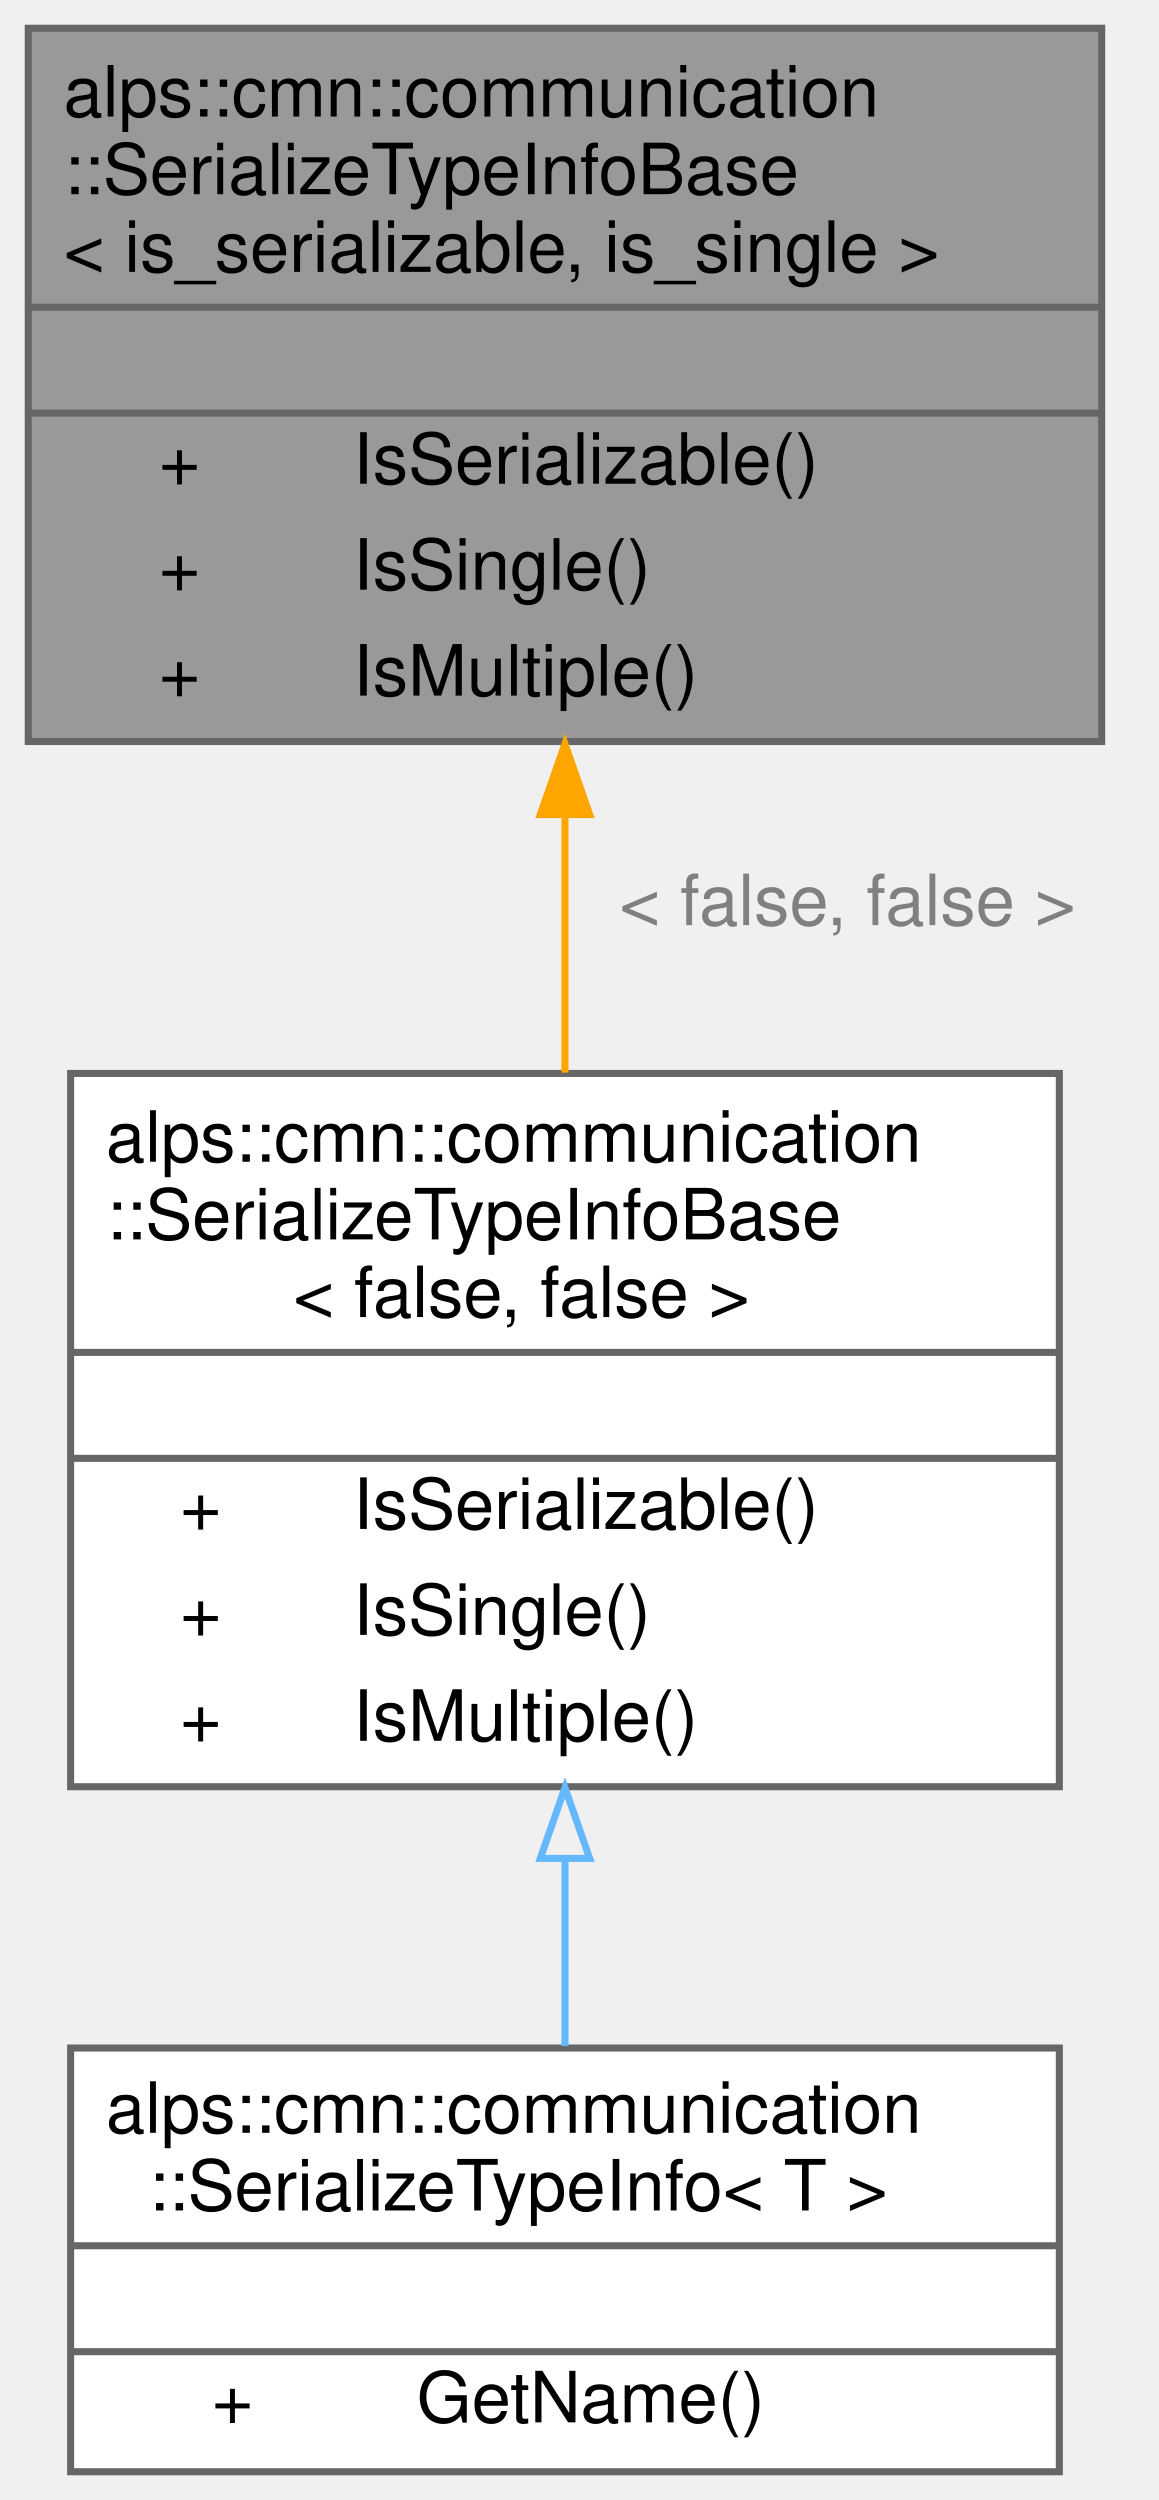
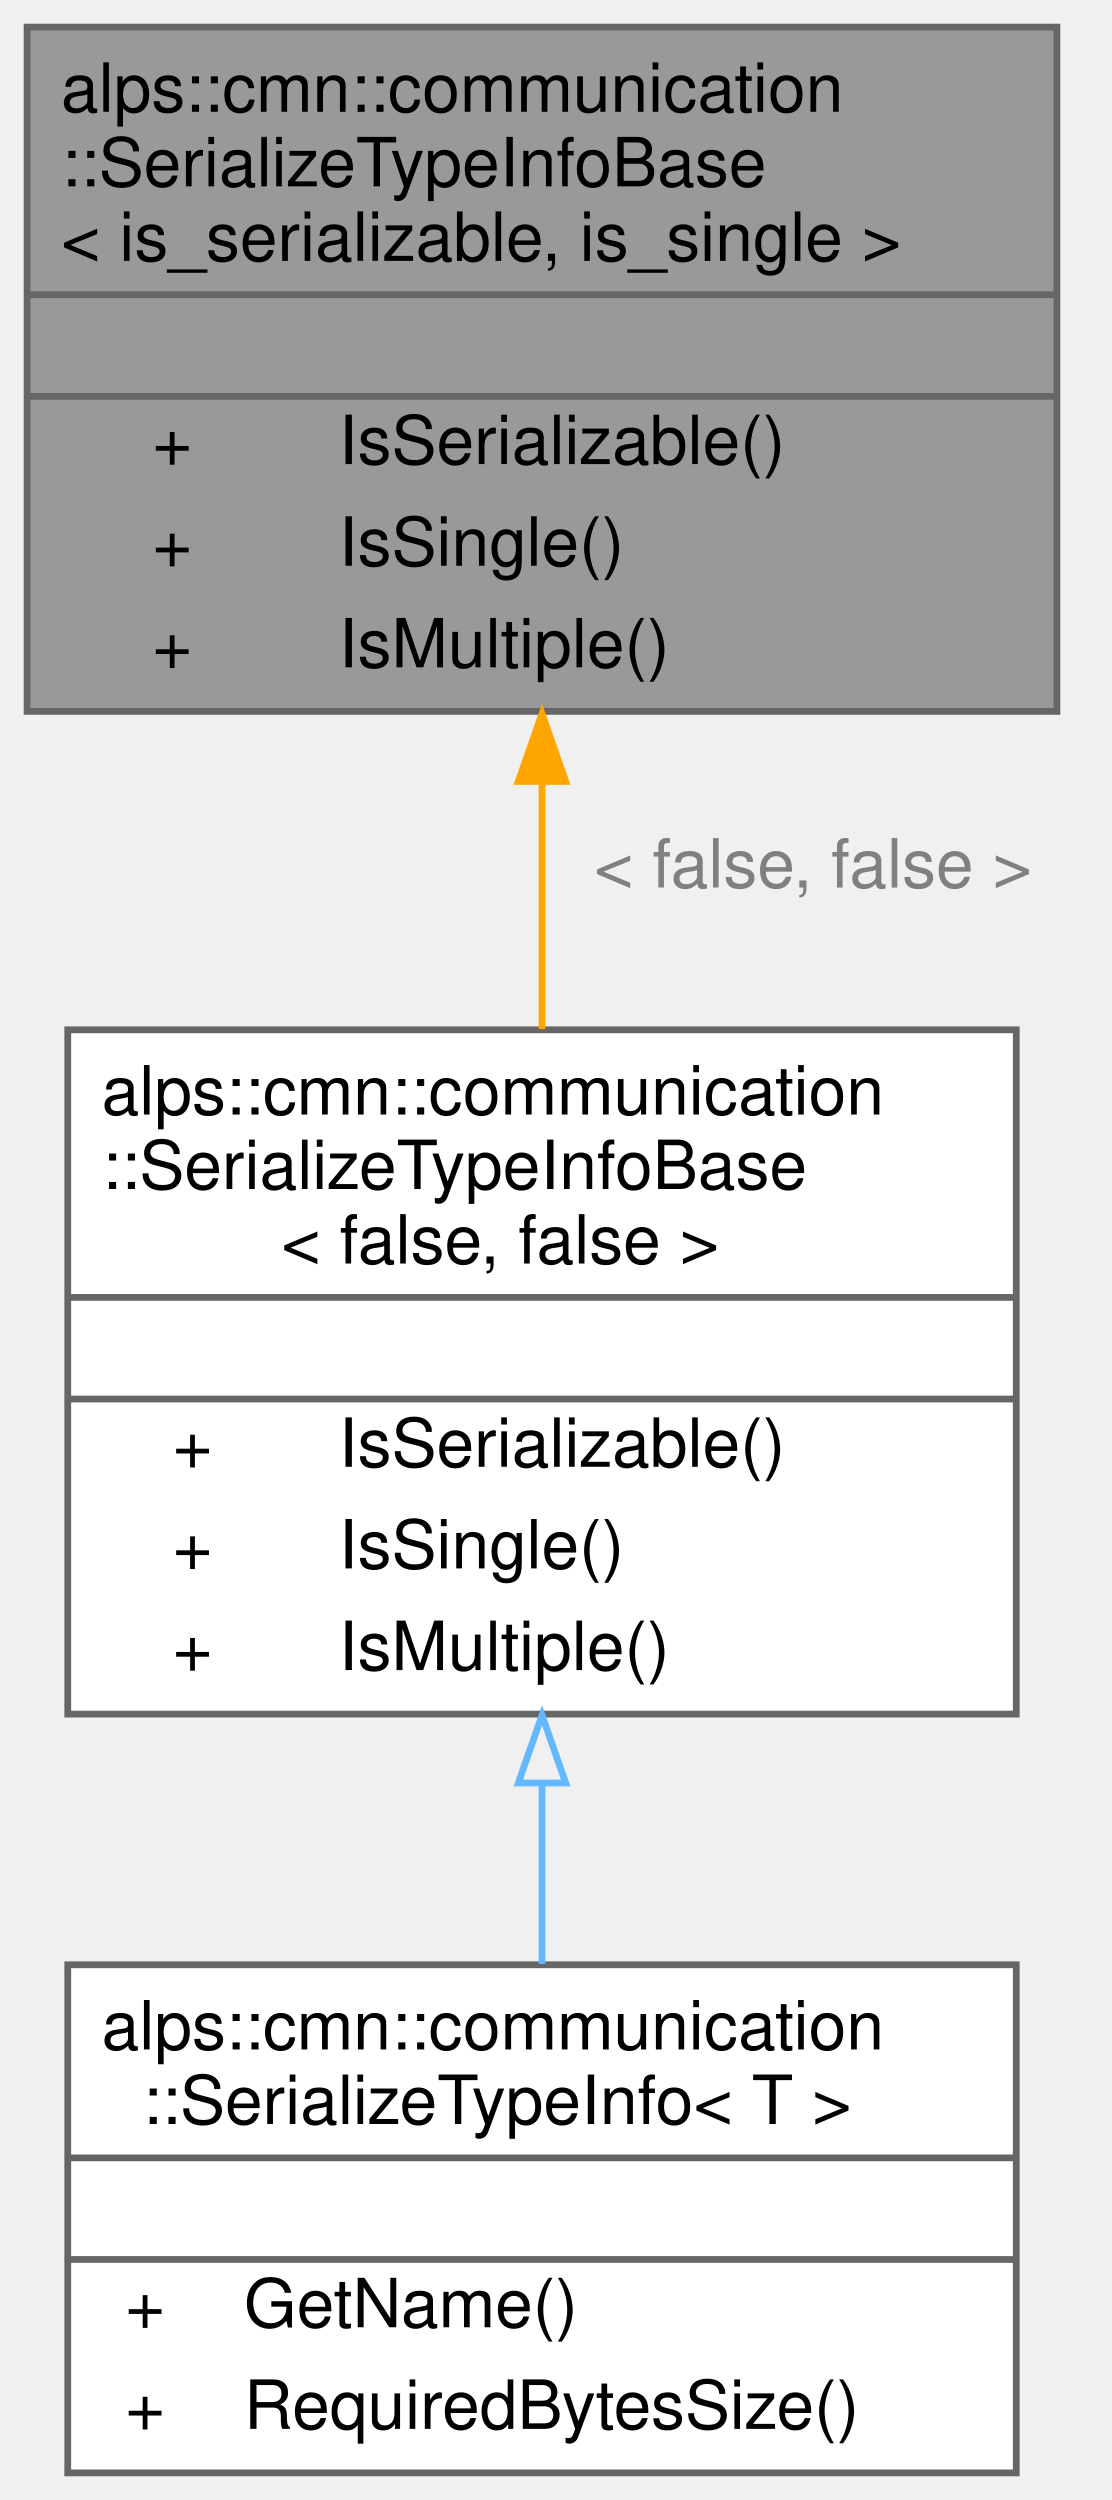
- <svg xmlns="http://www.w3.org/2000/svg" xmlns:xlink="http://www.w3.org/1999/xlink" width="164pt" height="354pt" viewBox="0.00 0.00 164.00 354.00">
-   <g id="graph0" class="graph" transform="scale(1 1) rotate(0) translate(4 350)">
+ <svg xmlns="http://www.w3.org/2000/svg" xmlns:xlink="http://www.w3.org/1999/xlink" width="164pt" height="369pt" viewBox="0.00 0.00 164.00 369.00">
+   <g id="graph0" class="graph" transform="scale(1 1) rotate(0) translate(4 365)">
    <g id="node1" class="node">
      <g id="a_node1">
        <a xlink:title="バイト列変換に関する型情報の基底">
-           <polygon fill="#999999" stroke="transparent" points="152,-346 0,-346 0,-245 152,-245 152,-346" />
-           <text text-anchor="start" x="5" y="-333.5" font-family="Helvetica,sans-Serif" font-size="10.00">alps::cmn::communication</text>
-           <text text-anchor="start" x="5" y="-322.5" font-family="Helvetica,sans-Serif" font-size="10.00">::SerializeTypeInfoBase</text>
-           <text text-anchor="start" x="5" y="-311.5" font-family="Helvetica,sans-Serif" font-size="10.00">&lt; is_serializable, is_single &gt;</text>
-           <text text-anchor="start" x="72.5" y="-296.5" font-family="Helvetica,sans-Serif" font-size="10.00"> </text>
+           <polygon fill="#999999" stroke="transparent" points="152,-361 0,-361 0,-260 152,-260 152,-361" />
+           <text text-anchor="start" x="5" y="-348.5" font-family="Helvetica,sans-Serif" font-size="10.00">alps::cmn::communication</text>
+           <text text-anchor="start" x="5" y="-337.5" font-family="Helvetica,sans-Serif" font-size="10.00">::SerializeTypeInfoBase</text>
+           <text text-anchor="start" x="5" y="-326.5" font-family="Helvetica,sans-Serif" font-size="10.00">&lt; is_serializable, is_single &gt;</text>
+           <text text-anchor="start" x="72.5" y="-311.5" font-family="Helvetica,sans-Serif" font-size="10.00"> </text>
+           <text text-anchor="start" x="18.5" y="-296.5" font-family="Helvetica,sans-Serif" font-size="10.00">+</text>
+           <text text-anchor="start" x="46" y="-296.5" font-family="Helvetica,sans-Serif" font-size="10.00">IsSerializable()</text>
          <text text-anchor="start" x="18.5" y="-281.5" font-family="Helvetica,sans-Serif" font-size="10.00">+</text>
-           <text text-anchor="start" x="46" y="-281.5" font-family="Helvetica,sans-Serif" font-size="10.00">IsSerializable()</text>
+           <text text-anchor="start" x="46" y="-281.5" font-family="Helvetica,sans-Serif" font-size="10.00">IsSingle()</text>
          <text text-anchor="start" x="18.5" y="-266.5" font-family="Helvetica,sans-Serif" font-size="10.00">+</text>
-           <text text-anchor="start" x="46" y="-266.5" font-family="Helvetica,sans-Serif" font-size="10.00">IsSingle()</text>
-           <text text-anchor="start" x="18.5" y="-251.5" font-family="Helvetica,sans-Serif" font-size="10.00">+</text>
-           <text text-anchor="start" x="46" y="-251.5" font-family="Helvetica,sans-Serif" font-size="10.00">IsMultiple()</text>
+           <text text-anchor="start" x="46" y="-266.5" font-family="Helvetica,sans-Serif" font-size="10.00">IsMultiple()</text>
+           <polygon fill="#666666" stroke="#666666" points="0,-321.5 0,-321.5 152,-321.5 152,-321.5 0,-321.5" />
          <polygon fill="#666666" stroke="#666666" points="0,-306.5 0,-306.5 152,-306.5 152,-306.5 0,-306.5" />
-           <polygon fill="#666666" stroke="#666666" points="0,-291.5 0,-291.5 152,-291.5 152,-291.5 0,-291.5" />
-           <polygon fill="none" stroke="#666666" points="0,-245 0,-346 152,-346 152,-245 0,-245" />
+           <polygon fill="none" stroke="#666666" points="0,-260 0,-361 152,-361 152,-260 0,-260" />
        </a>
      </g>
    </g>
    <g id="node2" class="node">
      <g id="a_node2">
        <a xlink:href="structalps_1_1cmn_1_1communication_1_1_serialize_type_info_base.html" target="_top" xlink:title=" ">
-           <polygon fill="white" stroke="transparent" points="146,-198 6,-198 6,-97 146,-97 146,-198" />
-           <text text-anchor="start" x="11" y="-185.5" font-family="Helvetica,sans-Serif" font-size="10.00">alps::cmn::communication</text>
-           <text text-anchor="start" x="11" y="-174.5" font-family="Helvetica,sans-Serif" font-size="10.00">::SerializeTypeInfoBase</text>
-           <text text-anchor="start" x="37.5" y="-163.5" font-family="Helvetica,sans-Serif" font-size="10.00">&lt; false, false &gt;</text>
-           <text text-anchor="start" x="72.5" y="-148.5" font-family="Helvetica,sans-Serif" font-size="10.00"> </text>
+           <polygon fill="white" stroke="transparent" points="146,-213 6,-213 6,-112 146,-112 146,-213" />
+           <text text-anchor="start" x="11" y="-200.5" font-family="Helvetica,sans-Serif" font-size="10.00">alps::cmn::communication</text>
+           <text text-anchor="start" x="11" y="-189.5" font-family="Helvetica,sans-Serif" font-size="10.00">::SerializeTypeInfoBase</text>
+           <text text-anchor="start" x="37.5" y="-178.5" font-family="Helvetica,sans-Serif" font-size="10.00">&lt; false, false &gt;</text>
+           <text text-anchor="start" x="72.5" y="-163.5" font-family="Helvetica,sans-Serif" font-size="10.00"> </text>
+           <text text-anchor="start" x="21.5" y="-148.5" font-family="Helvetica,sans-Serif" font-size="10.00">+</text>
+           <text text-anchor="start" x="46" y="-148.5" font-family="Helvetica,sans-Serif" font-size="10.00">IsSerializable()</text>
          <text text-anchor="start" x="21.5" y="-133.5" font-family="Helvetica,sans-Serif" font-size="10.00">+</text>
-           <text text-anchor="start" x="46" y="-133.5" font-family="Helvetica,sans-Serif" font-size="10.00">IsSerializable()</text>
+           <text text-anchor="start" x="46" y="-133.5" font-family="Helvetica,sans-Serif" font-size="10.00">IsSingle()</text>
          <text text-anchor="start" x="21.5" y="-118.5" font-family="Helvetica,sans-Serif" font-size="10.00">+</text>
-           <text text-anchor="start" x="46" y="-118.5" font-family="Helvetica,sans-Serif" font-size="10.00">IsSingle()</text>
-           <text text-anchor="start" x="21.5" y="-103.5" font-family="Helvetica,sans-Serif" font-size="10.00">+</text>
-           <text text-anchor="start" x="46" y="-103.5" font-family="Helvetica,sans-Serif" font-size="10.00">IsMultiple()</text>
+           <text text-anchor="start" x="46" y="-118.5" font-family="Helvetica,sans-Serif" font-size="10.00">IsMultiple()</text>
+           <polygon fill="#666666" stroke="#666666" points="6,-173.5 6,-173.5 146,-173.5 146,-173.5 6,-173.5" />
          <polygon fill="#666666" stroke="#666666" points="6,-158.5 6,-158.5 146,-158.5 146,-158.5 6,-158.5" />
-           <polygon fill="#666666" stroke="#666666" points="6,-143.5 6,-143.5 146,-143.5 146,-143.5 6,-143.5" />
-           <polygon fill="none" stroke="#666666" points="6,-97 6,-198 146,-198 146,-97 6,-97" />
+           <polygon fill="none" stroke="#666666" points="6,-112 6,-213 146,-213 146,-112 6,-112" />
        </a>
      </g>
    </g>
    <g id="edge1" class="edge">
-       <path fill="none" stroke="orange" d="M76,-234.62C76,-222.48 76,-209.85 76,-198.11" />
-       <polygon fill="orange" stroke="orange" points="72.5,-234.66 76,-244.66 79.5,-234.66 72.5,-234.66" />
-       <text text-anchor="middle" x="116" y="-219" font-family="Helvetica,sans-Serif" font-size="10.00" fill="grey"> &lt; false, false &gt;</text>
+       <path fill="none" stroke="orange" d="M76,-249.62C76,-237.48 76,-224.85 76,-213.11" />
+       <polygon fill="orange" stroke="orange" points="72.5,-249.66 76,-259.66 79.5,-249.66 72.5,-249.66" />
+       <text text-anchor="middle" x="116" y="-234" font-family="Helvetica,sans-Serif" font-size="10.00" fill="grey"> &lt; false, false &gt;</text>
    </g>
    <g id="node3" class="node">
      <g id="a_node3">
-         <a xlink:href="structalps_1_1cmn_1_1communication_1_1_serialize_type_info.html" target="_top" xlink:title="バイト列変換に関する型情報">
-           <polygon fill="white" stroke="transparent" points="146,-60 6,-60 6,0 146,0 146,-60" />
-           <text text-anchor="start" x="11" y="-48" font-family="Helvetica,sans-Serif" font-size="10.00">alps::cmn::communication</text>
-           <text text-anchor="start" x="17" y="-37" font-family="Helvetica,sans-Serif" font-size="10.00">::SerializeTypeInfo&lt; T &gt;</text>
-           <text text-anchor="start" x="72.5" y="-22" font-family="Helvetica,sans-Serif" font-size="10.00"> </text>
-           <text text-anchor="start" x="26" y="-7" font-family="Helvetica,sans-Serif" font-size="10.00">+</text>
-           <text text-anchor="start" x="55" y="-7" font-family="Helvetica,sans-Serif" font-size="10.00">GetName()</text>
-           <polygon fill="#666666" stroke="#666666" points="6,-32 6,-32 146,-32 146,-32 6,-32" />
-           <polygon fill="#666666" stroke="#666666" points="6,-17 6,-17 146,-17 146,-17 6,-17" />
-           <polygon fill="none" stroke="#666666" points="6,0 6,-60 146,-60 146,0 6,0" />
+         <a xlink:href="structalps_1_1cmn_1_1communication_1_1_serialize_type_info.html" target="_top" xlink:title="型のバイト列変換に関する情報">
+           <polygon fill="white" stroke="transparent" points="146,-75 6,-75 6,0 146,0 146,-75" />
+           <text text-anchor="start" x="11" y="-62.5" font-family="Helvetica,sans-Serif" font-size="10.00">alps::cmn::communication</text>
+           <text text-anchor="start" x="17" y="-51.5" font-family="Helvetica,sans-Serif" font-size="10.00">::SerializeTypeInfo&lt; T &gt;</text>
+           <text text-anchor="start" x="72.5" y="-36.5" font-family="Helvetica,sans-Serif" font-size="10.00"> </text>
+           <text text-anchor="start" x="14.5" y="-21.5" font-family="Helvetica,sans-Serif" font-size="10.00">+</text>
+           <text text-anchor="start" x="32" y="-21.5" font-family="Helvetica,sans-Serif" font-size="10.00">GetName()</text>
+           <text text-anchor="start" x="14.5" y="-6.5" font-family="Helvetica,sans-Serif" font-size="10.00">+</text>
+           <text text-anchor="start" x="32" y="-6.5" font-family="Helvetica,sans-Serif" font-size="10.00">RequiredBytesSize()</text>
+           <polygon fill="#666666" stroke="#666666" points="6,-46.5 6,-46.5 146,-46.5 146,-46.5 6,-46.5" />
+           <polygon fill="#666666" stroke="#666666" points="6,-31.5 6,-31.5 146,-31.5 146,-31.5 6,-31.5" />
+           <polygon fill="none" stroke="#666666" points="6,0 6,-75 146,-75 146,0 6,0" />
        </a>
      </g>
    </g>
    <g id="edge2" class="edge">
-       <path fill="none" stroke="#63b8ff" d="M76,-86.84C76,-77.61 76,-68.44 76,-60.28" />
-       <polygon fill="none" stroke="#63b8ff" points="72.5,-86.85 76,-96.85 79.5,-86.85 72.5,-86.85" />
+       <path fill="none" stroke="#63b8ff" d="M76,-101.66C76,-92.6 76,-83.49 76,-75.12" />
+       <polygon fill="none" stroke="#63b8ff" points="72.5,-101.83 76,-111.83 79.5,-101.83 72.5,-101.83" />
    </g>
  </g>
</svg>
